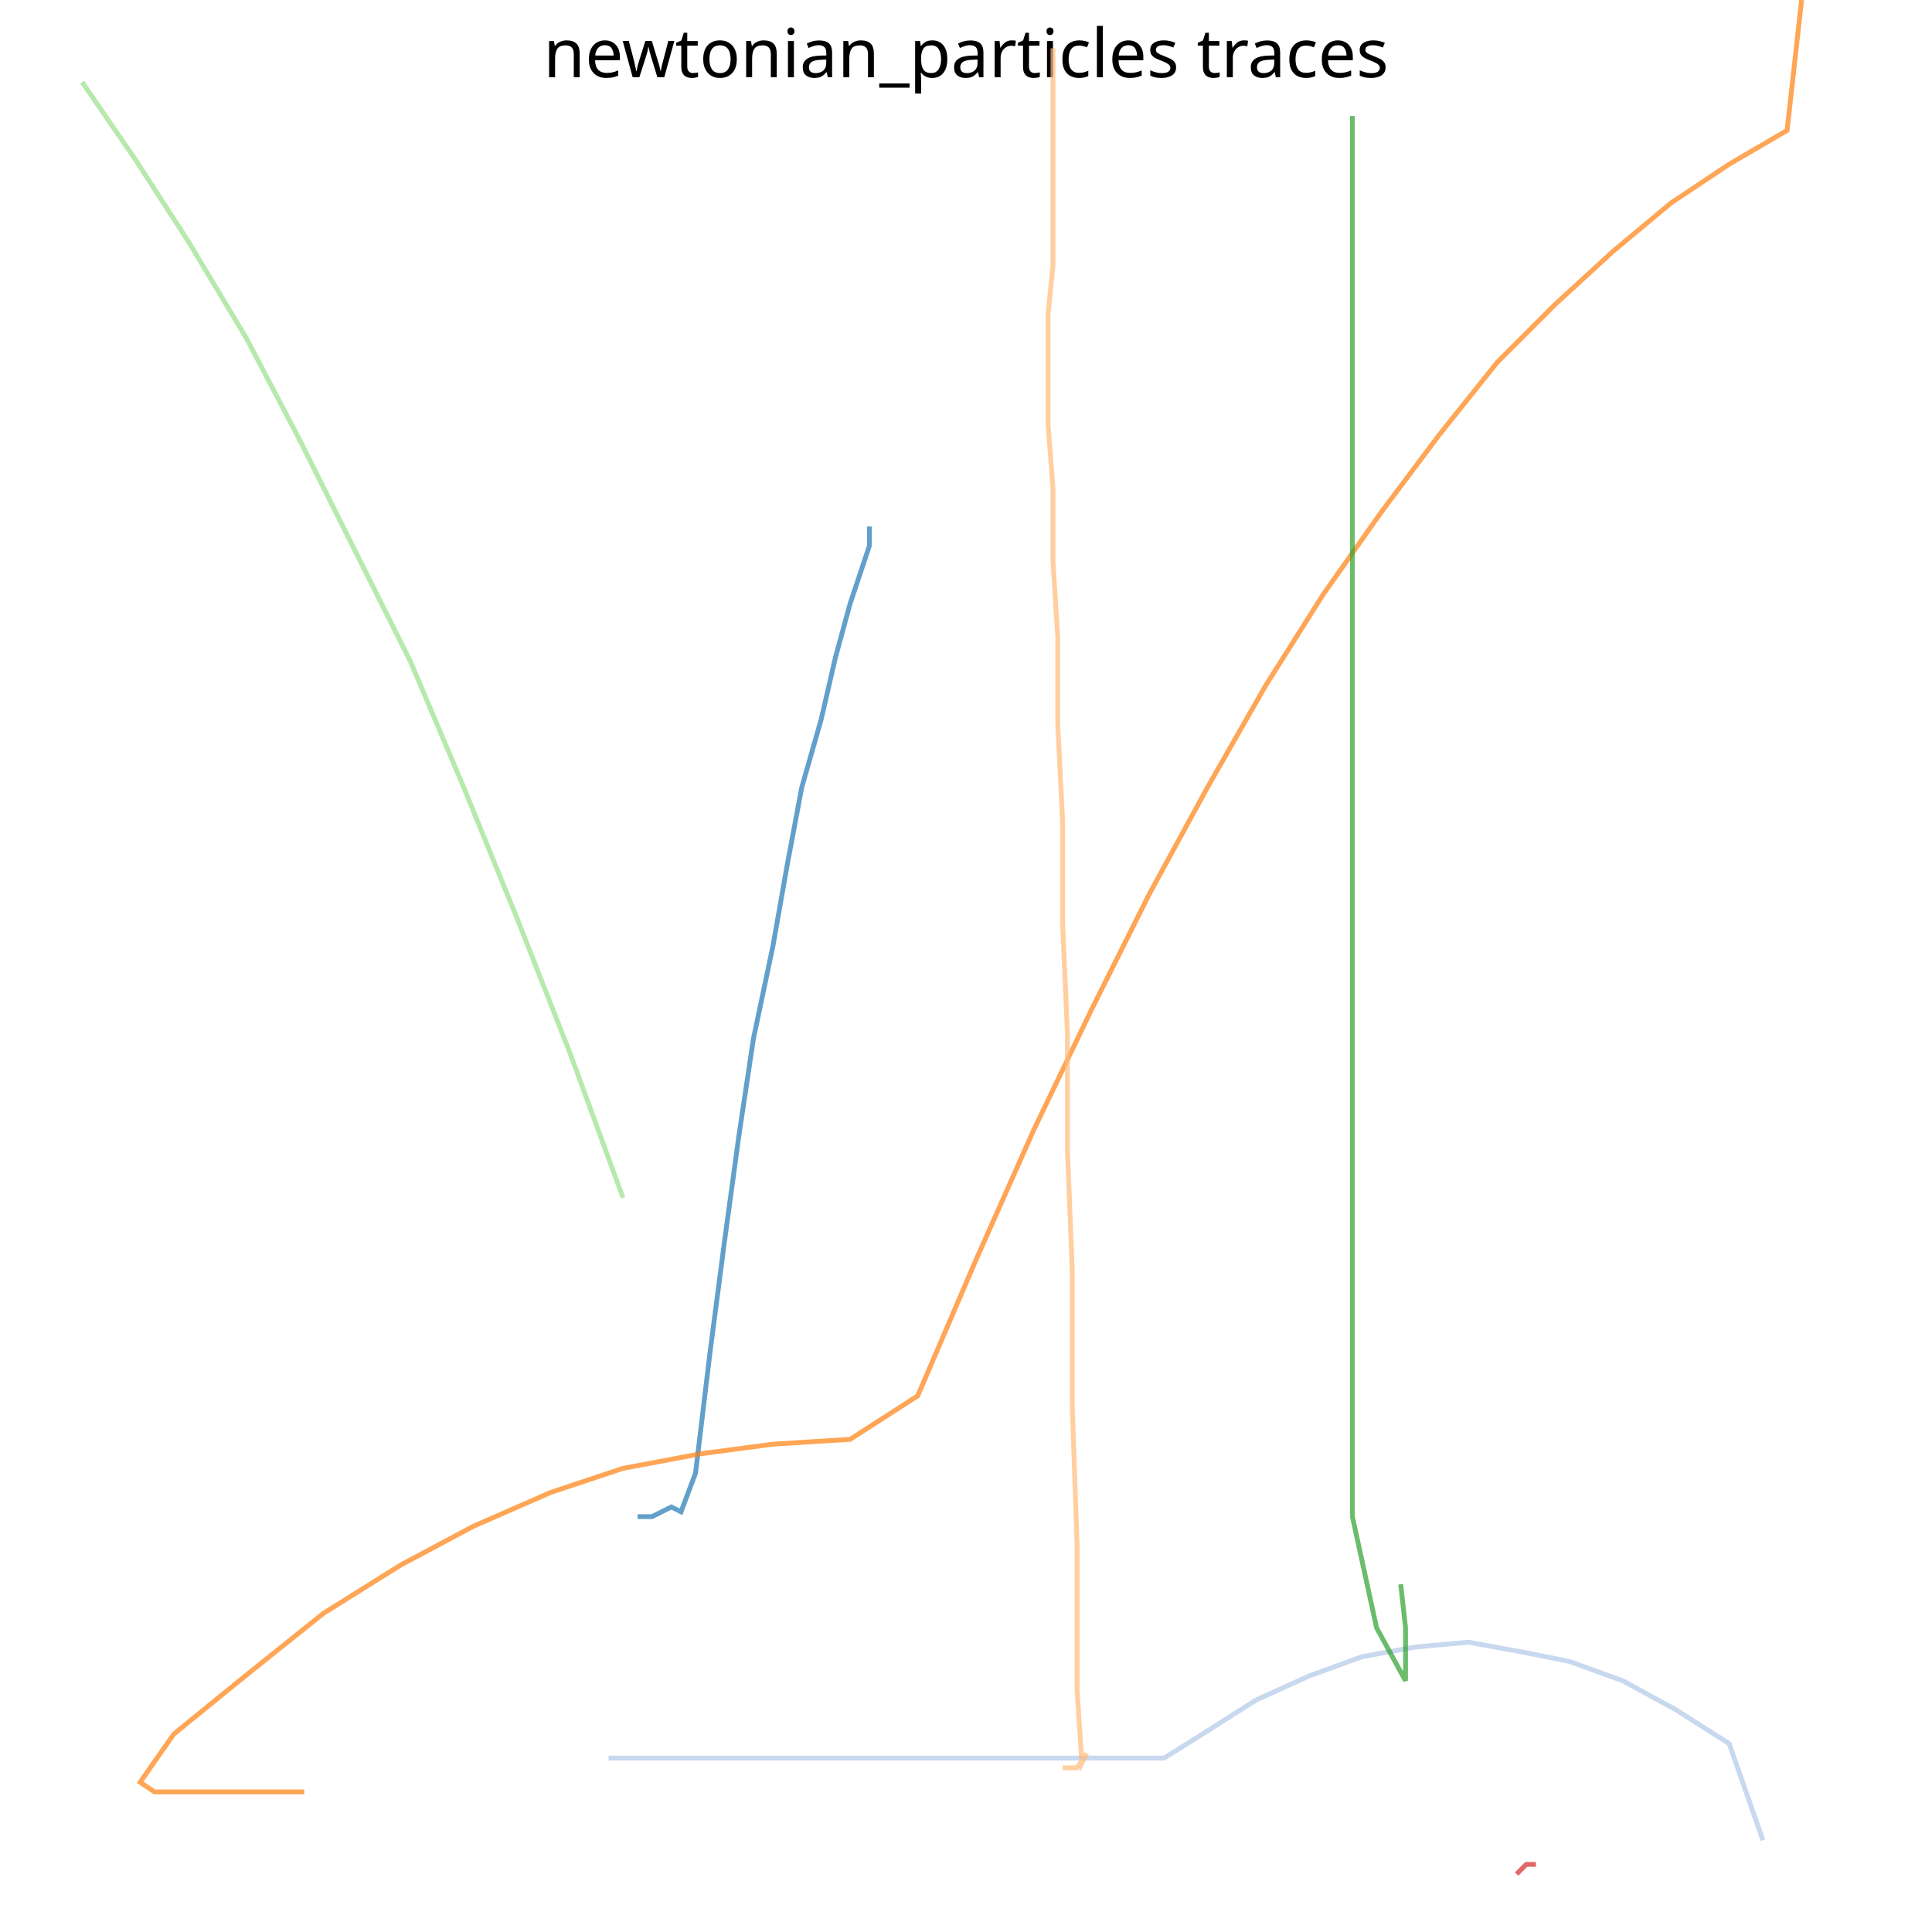
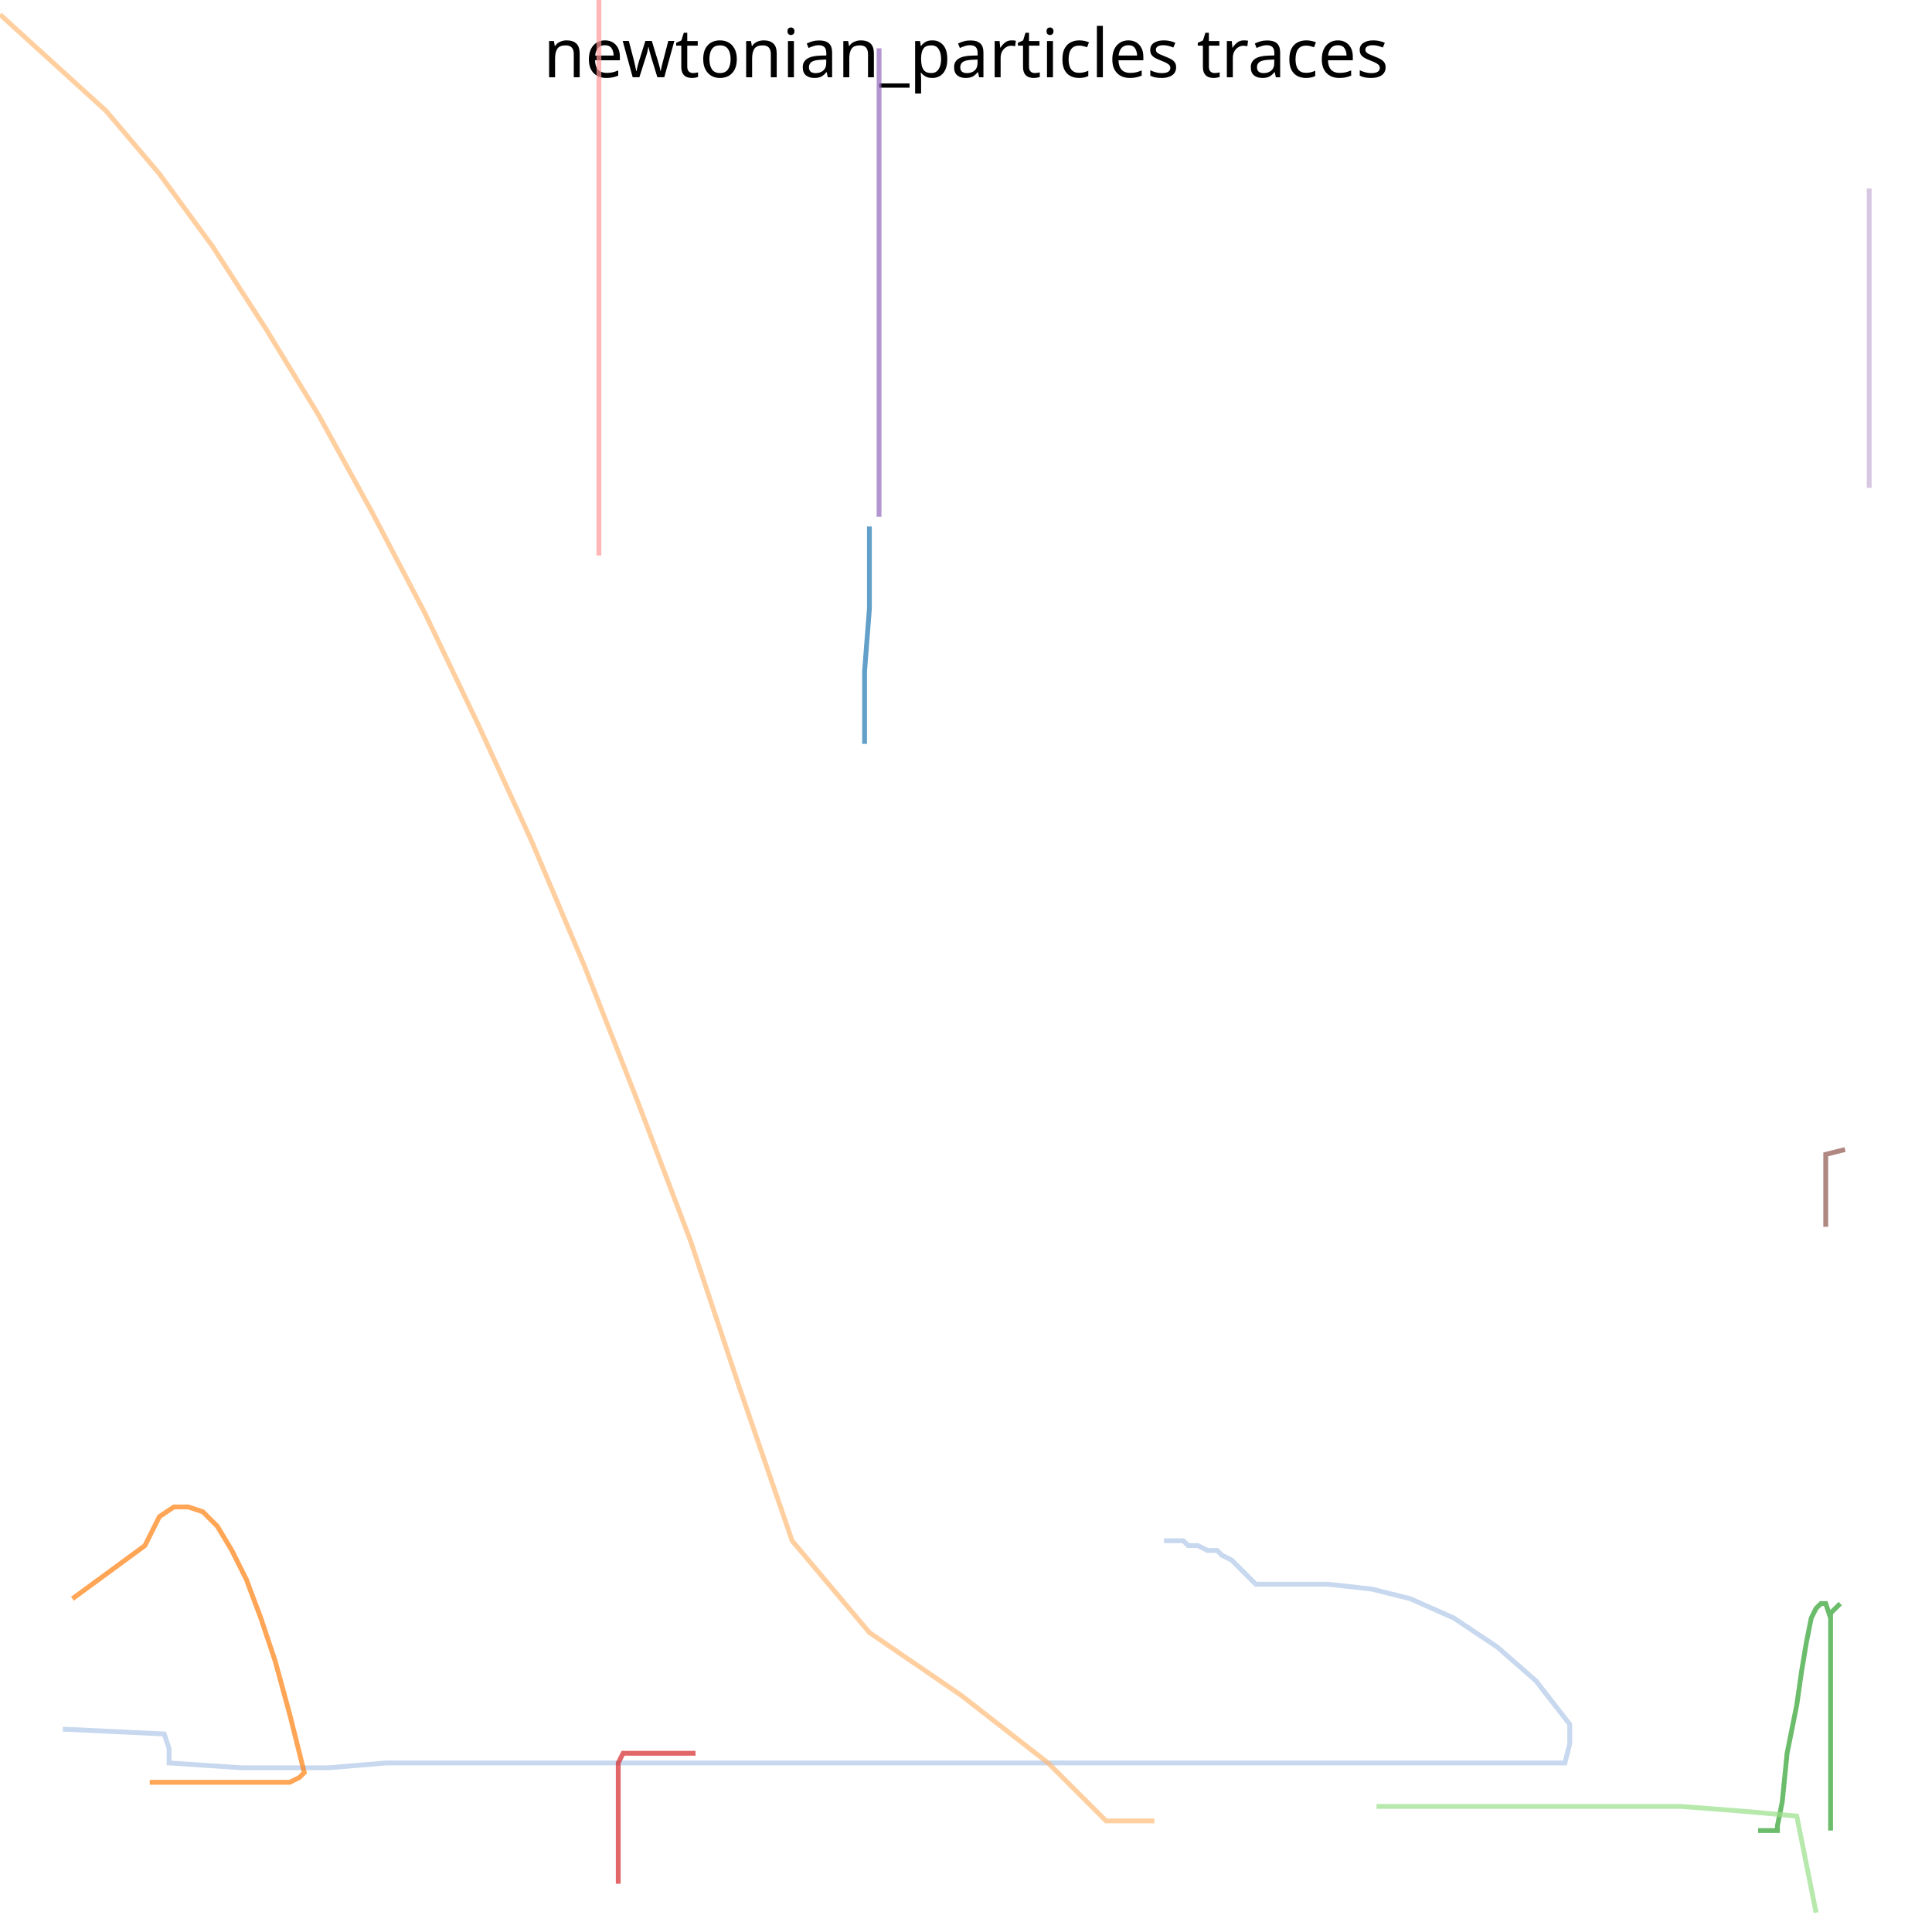
<svg xmlns="http://www.w3.org/2000/svg" width="400" height="400" viewBox="0 0 400 400">
  <rect width="400" height="400" fill="white" />
  <text x="200" y="16" text-anchor="middle" font-size="14" font-family="sans-serif">newtonian_particles traces</text>
-   <polyline points="180,109 180,110 180,112 180,112 180,112 180,112 180,112 180,112 180,112 180,112 180,112 180,112 180,112 180,112 180,112 180,112 180,112 180,112 180,112 180,112 180,112 180,112 180,112 180,112 180,112 180,112 180,112 180,112 180,112 180,112 180,112 180,112 180,112 180,112 180,112 180,112 180,112 180,112 180,112 180,112 180,113 179,116 176,125 173,136 170,149 166,163 163,179 160,196 156,215 153,235 150,257 147,280 144,305 141,313 139,312 137,313 135,314 133,314 132,314 132,314 132,314" fill="none" stroke="rgb(31,119,180)" stroke-width="1" opacity="0.7" />
-   <polyline points="365,381 358,361 347,354 336,348 325,344 315,342 304,340 293,341 282,343 271,347 260,352 249,359 241,364 235,364 230,364 224,364 219,364 214,364 209,364 204,364 199,364 194,364 190,364 187,364 184,364 181,364 178,364 175,364 172,364 169,364 166,364 163,364 160,364 157,364 154,364 151,364 148,364 145,364 142,364 139,364 136,364 133,364 130,364 127,364 127,364 126,364 126,364" fill="none" stroke="rgb(175,199,232)" stroke-width="1" opacity="0.7" />
-   <polyline points="373,0 370,27 358,34 346,42 334,52 322,63 310,75 298,90 286,106 274,123 262,142 250,163 238,185 226,209 214,234 202,261 190,289 176,298 160,299 145,301 129,304 114,309 98,316 83,324 67,334 52,346 36,359 29,369 32,371 35,371 39,371 42,371 45,371 48,371 51,371 55,371 58,371 61,371 63,371 62,371 62,371 61,371" fill="none" stroke="rgb(255,127,14)" stroke-width="1" opacity="0.7" />
-   <polyline points="218,10 218,33 218,36 218,41 218,47 218,55 217,65 217,76 217,88 218,101 218,116 219,132 219,150 220,170 220,191 221,214 221,238 222,263 222,291 223,320 223,350 224,365 225,363 225,363 223,366 222,366 221,366 220,366" fill="none" stroke="rgb(255,187,120)" stroke-width="1" opacity="0.7" />
-   <polyline points="280,24 280,35 280,39 280,44 280,51 280,60 280,70 280,82 280,95 280,110 280,127 280,145 280,164 280,185 280,208 280,232 280,258 280,285 280,314 285,337 291,348 291,337 290,328" fill="none" stroke="rgb(44,160,44)" stroke-width="1" opacity="0.7" />
-   <polyline points="17,17 28,33 39,50 51,70 62,91 73,113 85,137 96,163 107,190 118,218 129,248" fill="none" stroke="rgb(152,223,138)" stroke-width="1" opacity="0.7" />
-   <polyline points="314,388 316,386 318,386" fill="none" stroke="rgb(214,39,40)" stroke-width="1" opacity="0.7" />
+   <polyline points="180,109 180,110 180,112 180,112 180,112 180,112 180,112 180,112 180,112 180,112 180,112 180,112 180,112 180,112 180,112 180,112 180,112 180,112 180,112 180,112 180,112 180,112 180,112 180,112 180,112 180,112 180,112 180,112 180,112 180,112 180,112 180,112 180,112 180,112 180,112 180,112 180,112 180,112 180,112 180,112 180,112 180,112 180,112 180,112 180,112 180,112 180,112 180,112 180,112 180,112 180,112 180,112 180,112 180,112 180,112 180,112 180,112 180,115 180,126 179,139 179,154" fill="none" stroke="rgb(31,119,180)" stroke-width="1" opacity="0.7" />
+   <polyline points="13,358 34,359 35,362 35,365 35,365 35,365 50,366 68,366 80,365 90,365 101,365 112,365 124,365 135,365 146,365 158,365 169,365 180,365 191,365 202,365 214,365 225,365 236,365 247,365 258,365 269,365 280,365 291,365 303,365 314,365 324,365 325,361 325,357 318,348 310,341 301,335 292,331 284,329 275,328 266,328 260,328 257,325 255,323 253,322 252,321 250,321 248,320 246,320 245,319 243,319 241,319" fill="none" stroke="rgb(175,199,232)" stroke-width="1" opacity="0.7" />
+   <polyline points="15,331 30,320 33,314 36,312 39,312 42,313 45,316 48,321 51,327 54,335 57,344 60,355 63,367 62,368 60,369 58,369 56,369 55,369 53,369 51,369 49,369 47,369 46,369 44,369 42,369 40,369 38,369 37,369 35,369 33,369 31,369 31,369 31,369 31,369 31,369 31,369 31,369 31,369 31,369 31,369 31,369 31,369 31,369 31,369 31,369" fill="none" stroke="rgb(255,127,14)" stroke-width="1" opacity="0.7" />
+   <polyline points="0,3 22,23 33,36 44,51 55,68 66,86 77,106 88,127 99,150 110,174 121,200 132,228 143,257 153,287 164,319 180,338 199,351 217,365 229,377 231,377 233,377 235,377 236,377 236,377 237,377 237,377 238,377 238,377 239,377" fill="none" stroke="rgb(255,187,120)" stroke-width="1" opacity="0.7" />
+   <polyline points="381,332 379,334 379,337 379,343 379,349 379,358 379,368 379,379 379,379 379,374 379,352 379,335 378,332 377,332 376,333 375,335 374,340 373,346 372,353 370,363 369,373 368,378 368,379 367,379 366,379 366,379 365,379 364,379" fill="none" stroke="rgb(44,160,44)" stroke-width="1" opacity="0.7" />
+   <polyline points="376,396 372,376 361,375 348,374 336,374 325,374 315,374 306,374 300,374 295,374 292,374 288,374 286,374 285,374 286,374 287,374 287,374 288,374 288,374" fill="none" stroke="rgb(152,223,138)" stroke-width="1" opacity="0.7" />
+   <polyline points="128,390 128,365 129,363 131,363 132,363 133,363 134,363 136,363 137,363 138,363 139,363 140,363 142,363 143,363 144,363" fill="none" stroke="rgb(214,39,40)" stroke-width="1" opacity="0.7" />
+   <polyline points="124,0 124,20 124,22 124,26 124,32 124,39 124,48 124,58 124,70 124,84 124,99 124,115" fill="none" stroke="rgb(255,152,150)" stroke-width="1" opacity="0.7" />
+   <polyline points="182,10 182,30 182,33 182,37 182,44 182,51 182,61 182,71 182,82 182,94 182,107" fill="none" stroke="rgb(148,103,189)" stroke-width="1" opacity="0.7" />
+   <polyline points="387,39 387,41 387,45 387,51 387,58 387,66 387,76 387,88 387,101" fill="none" stroke="rgb(197,176,213)" stroke-width="1" opacity="0.7" />
+   <polyline points="382,238 378,239 378,243 378,248 378,254" fill="none" stroke="rgb(140,86,75)" stroke-width="1" opacity="0.7" />
</svg>
